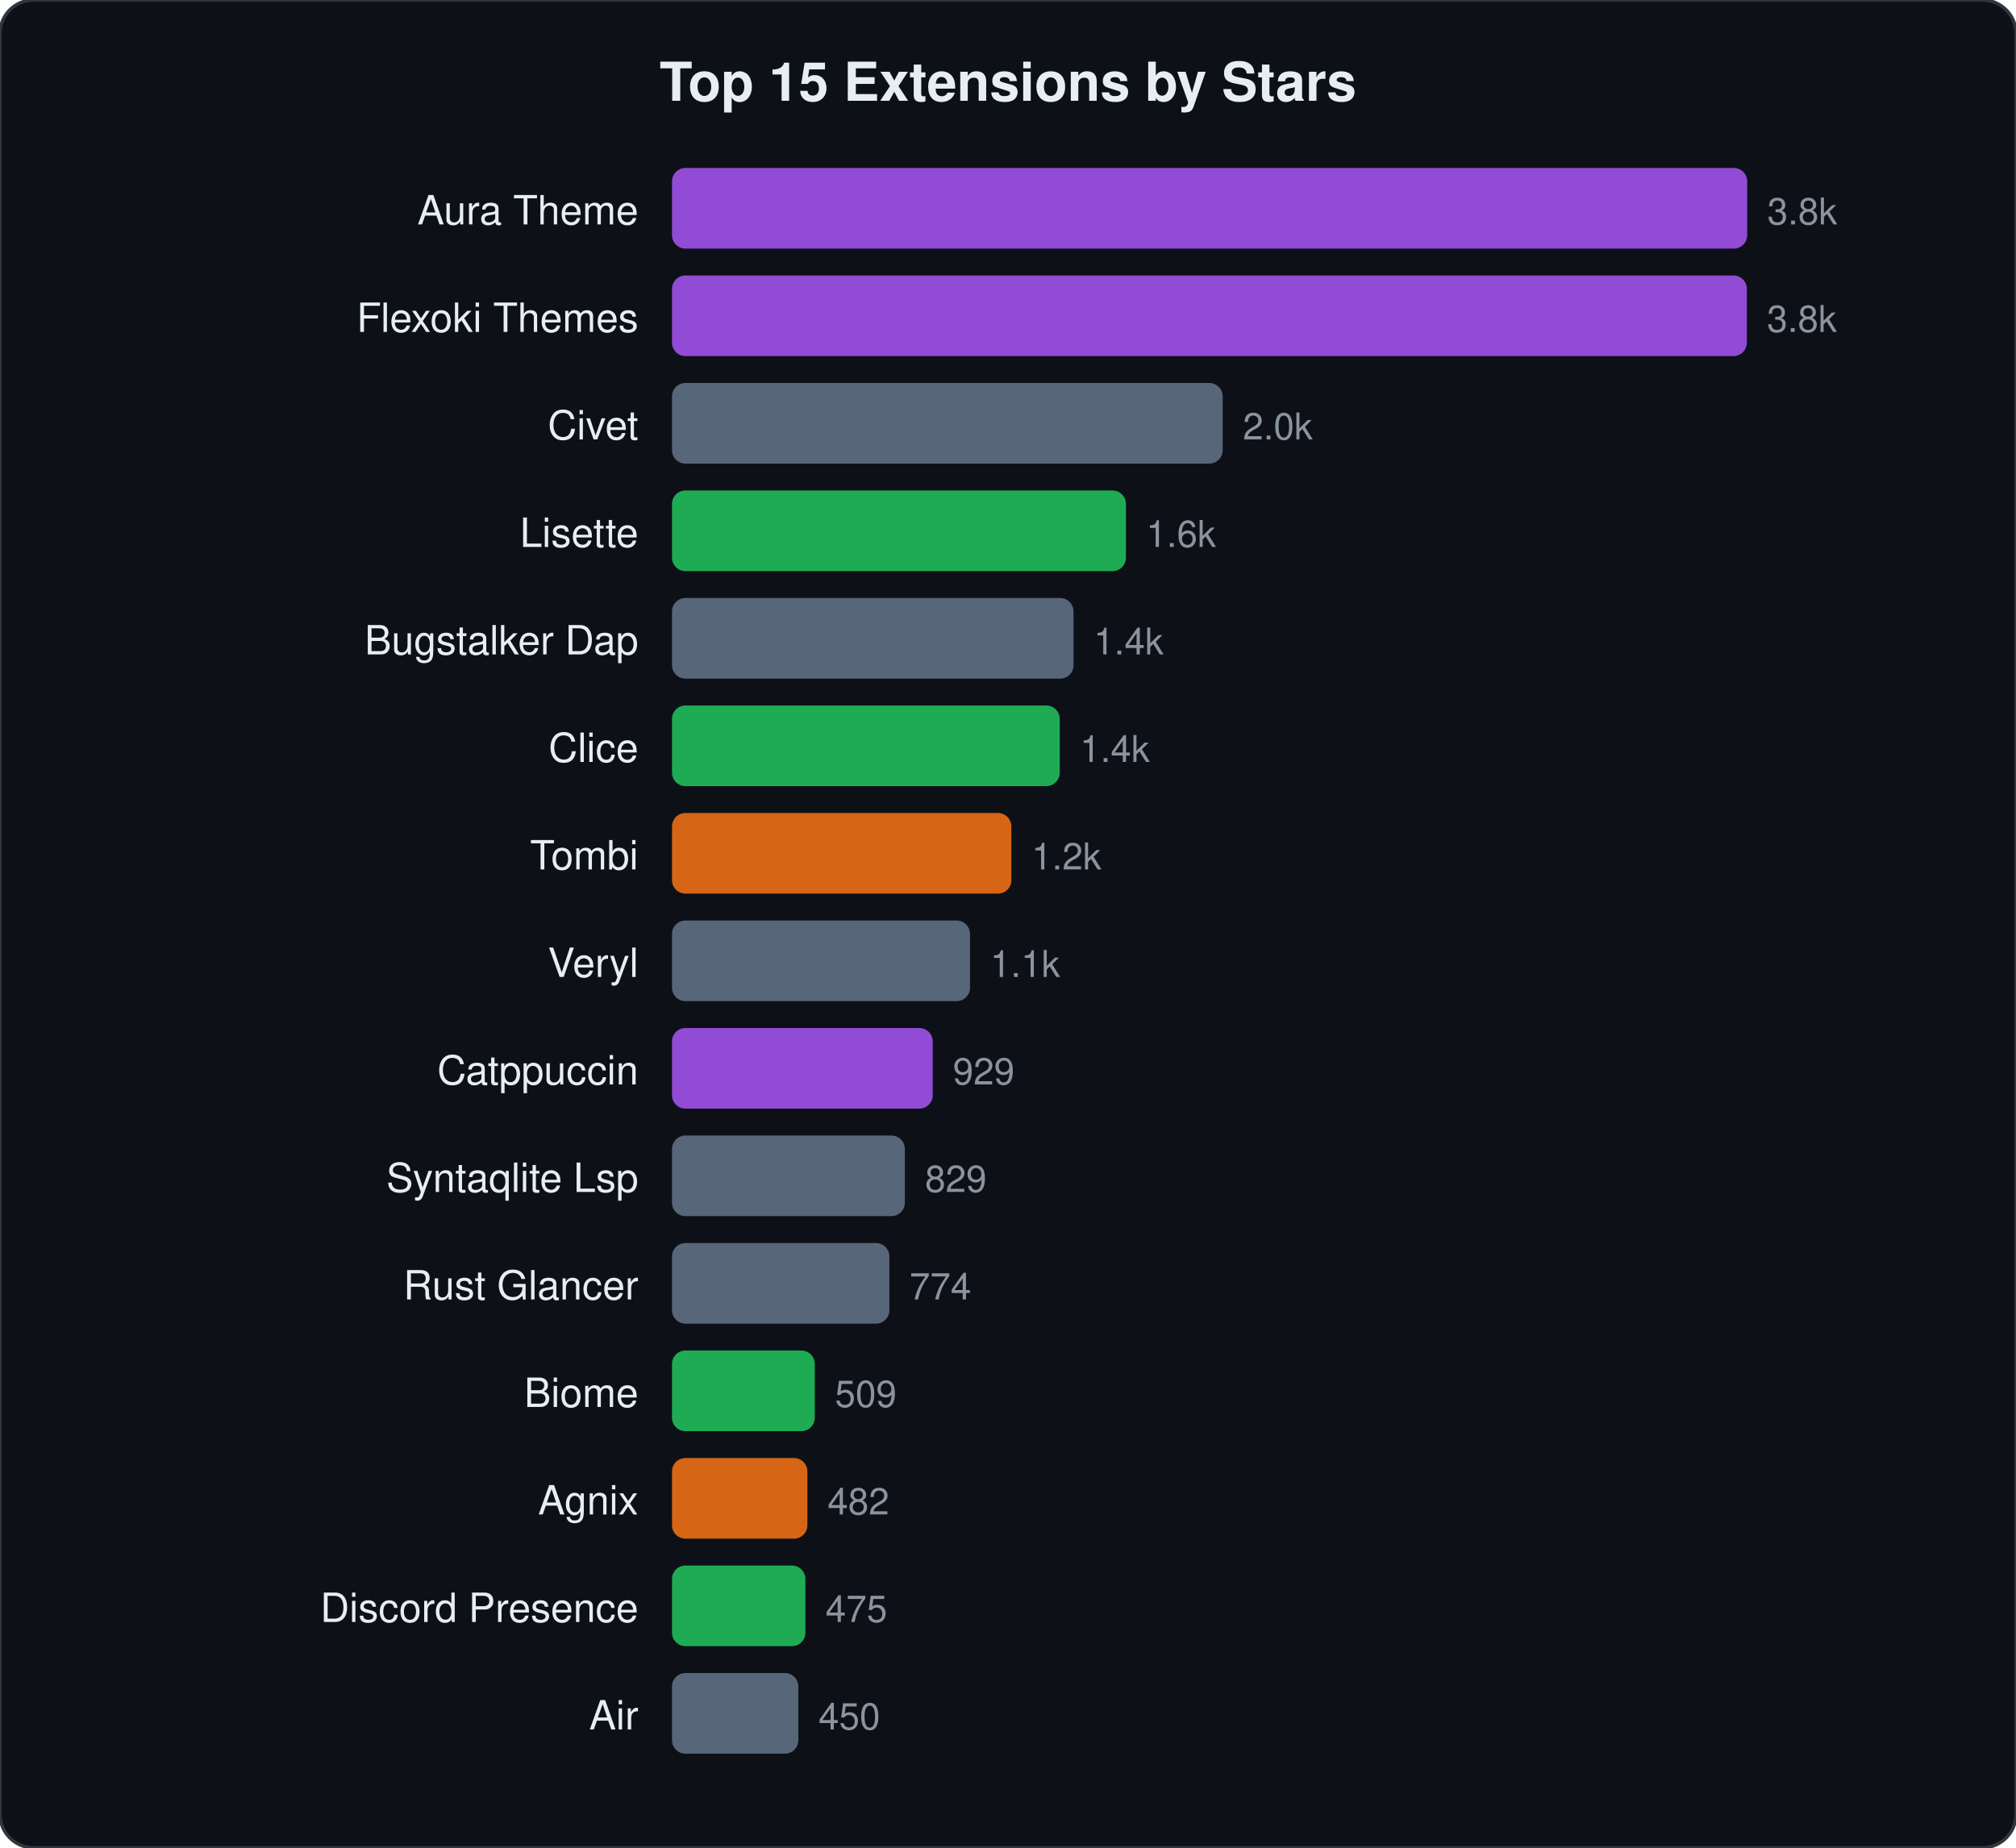
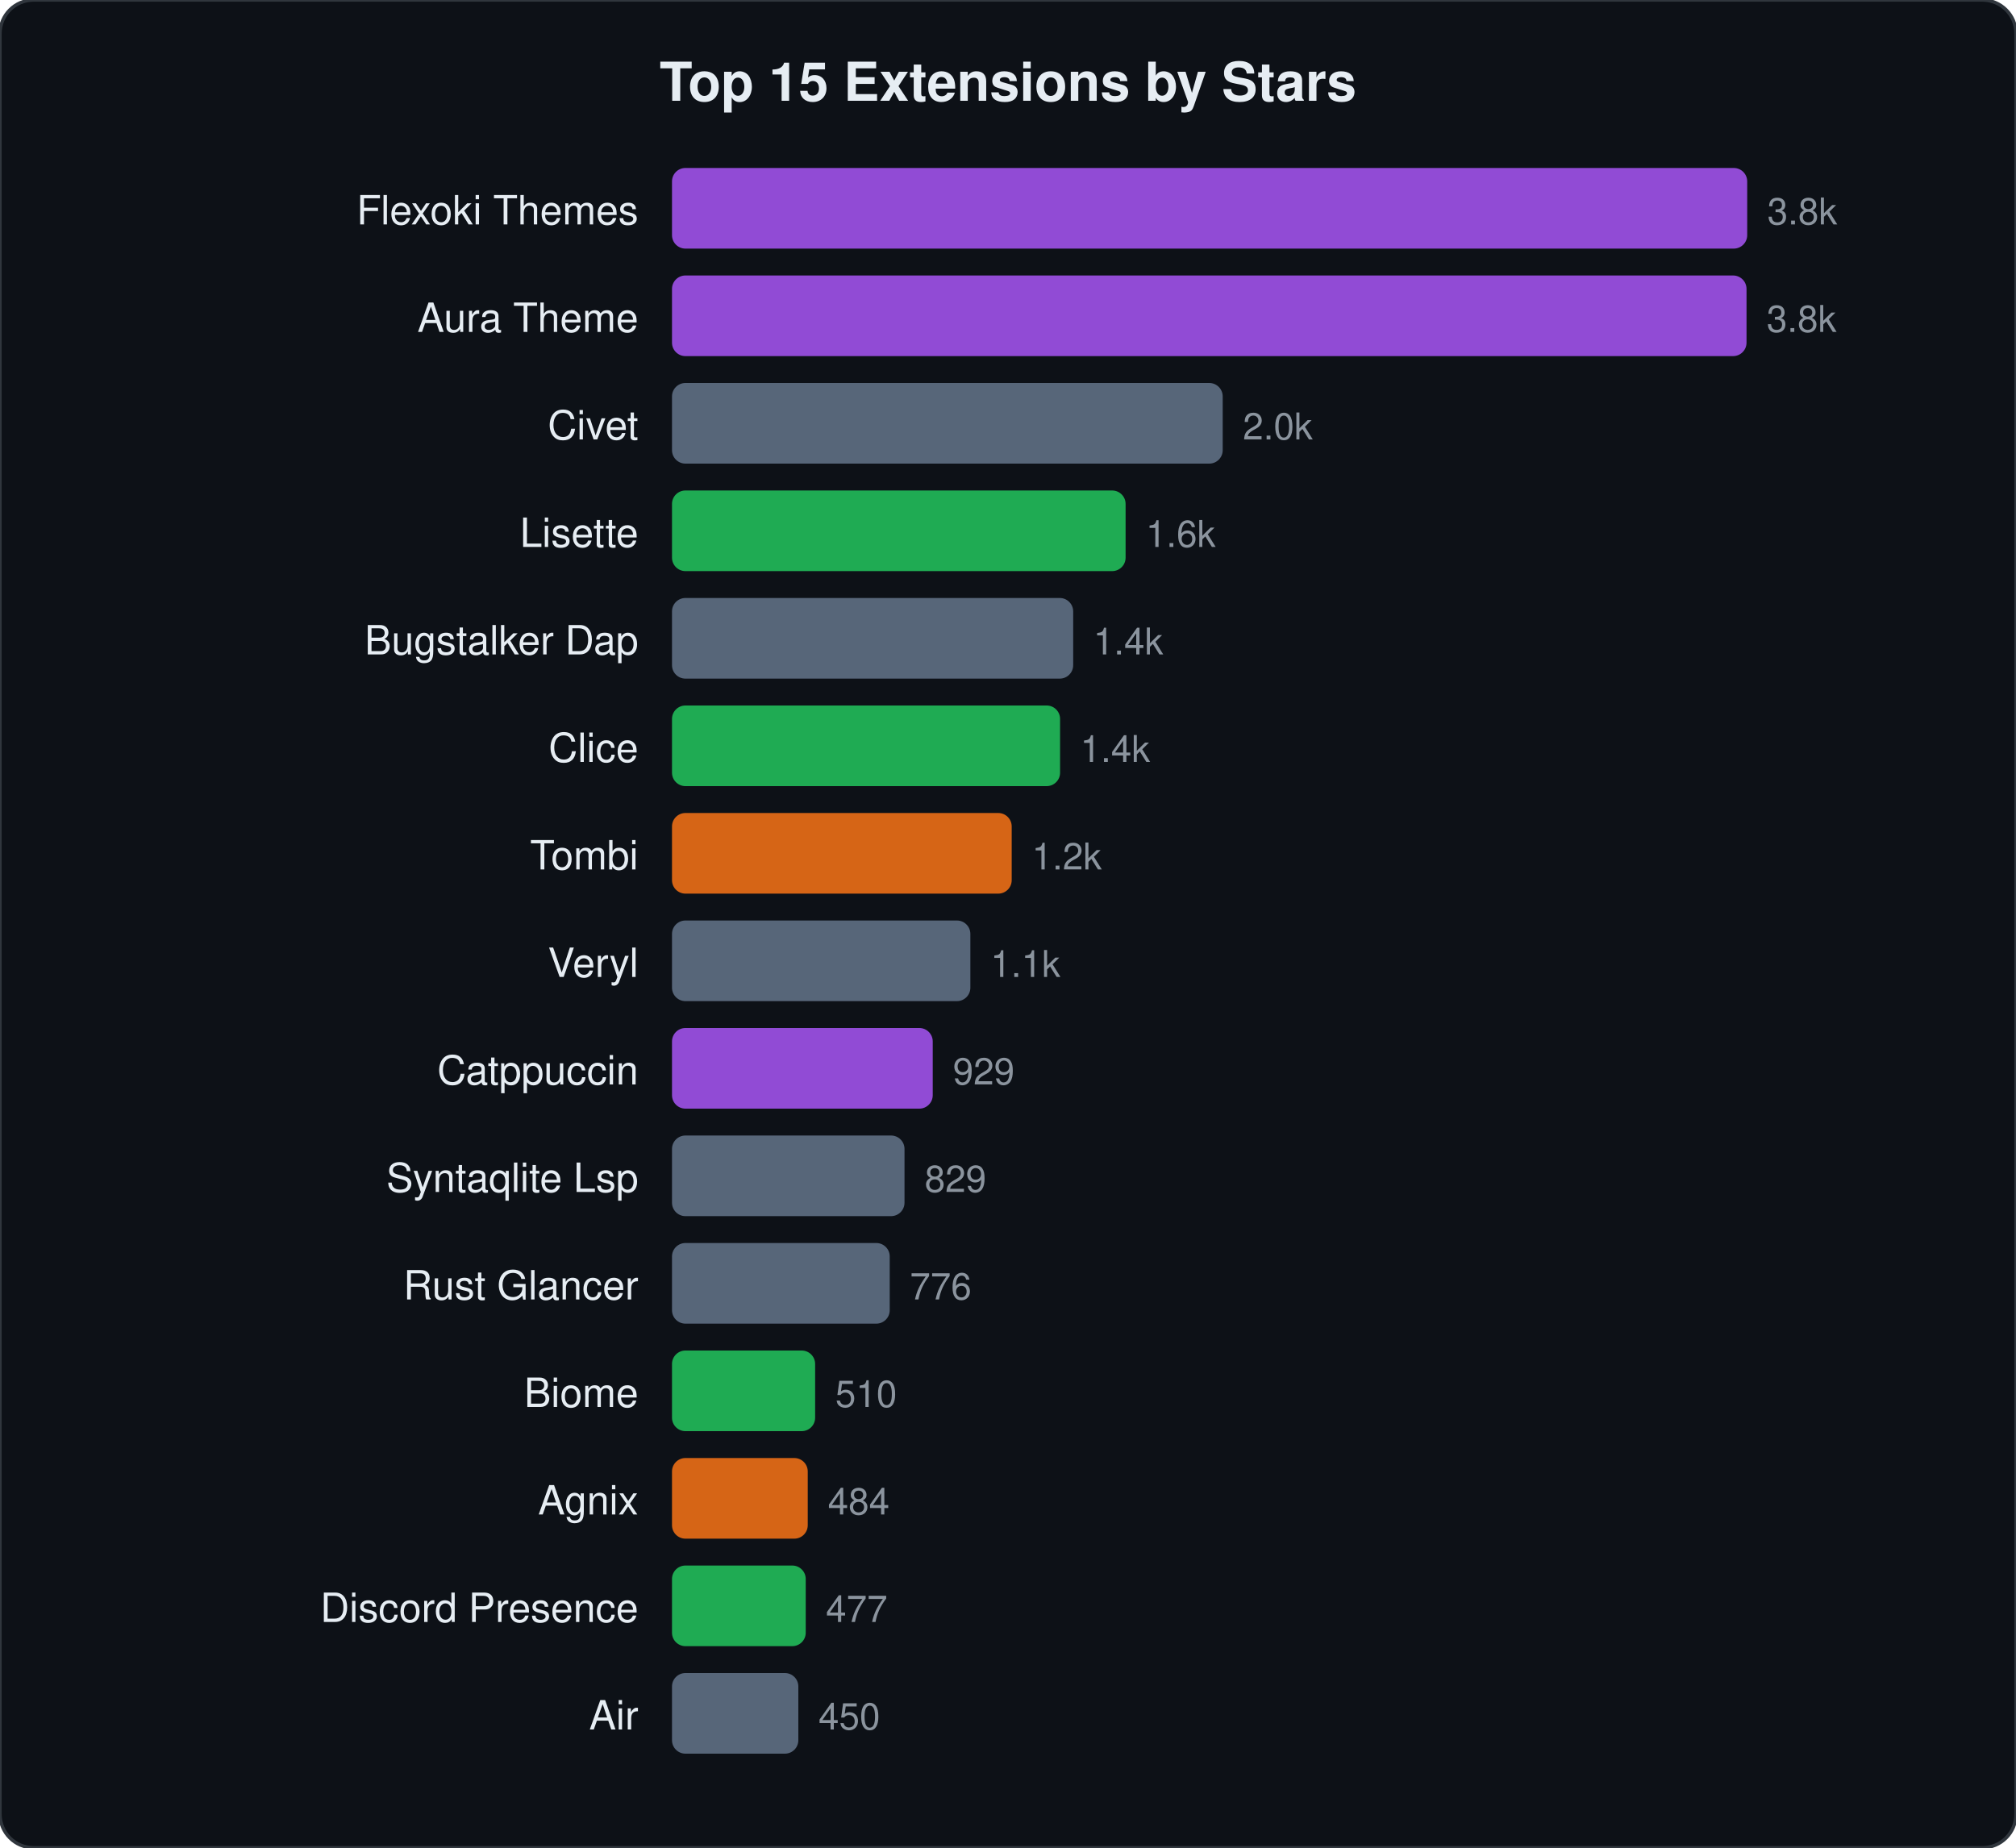
<svg xmlns="http://www.w3.org/2000/svg" viewBox="0 0 600 550" width="600" height="550">
  <style>text{font-family:-apple-system,BlinkMacSystemFont,"Segoe UI",Helvetica,Arial,sans-serif;fill:#e6edf3}.name{font-size:12px}.stars{font-size:11px;fill:#8b949e}.title{font-size:16px;font-weight:600}</style>
  <rect width="600" height="550" rx="10" fill="#0d1117" stroke="#30363d" stroke-width="1" />
  <text x="300" y="30" text-anchor="middle" class="title">Top 15 Extensions by Stars</text>
-   <text x="190" y="66.8" text-anchor="end" class="name">Aura Theme</text>
+   <text x="190" y="66.8" text-anchor="end" class="name">Flexoki Themes</text>
  <rect x="200" y="50.0" width="320.0" height="24" rx="4" fill="#a855f7" opacity="0.85" />
  <text x="526.0" y="66.8" class="stars">3.8k</text>
-   <text x="190" y="98.8" text-anchor="end" class="name">Flexoki Themes</text>
-   <rect x="200" y="82.0" width="319.9" height="24" rx="4" fill="#a855f7" opacity="0.85" />
-   <text x="525.9" y="98.8" class="stars">3.8k</text>
+   <text x="190" y="98.8" text-anchor="end" class="name">Aura Theme</text>
+   <rect x="200" y="82.0" width="319.8" height="24" rx="4" fill="#a855f7" opacity="0.85" />
+   <text x="525.8" y="98.8" class="stars">3.8k</text>
  <text x="190" y="130.8" text-anchor="end" class="name">Civet</text>
  <rect x="200" y="114.0" width="163.9" height="24" rx="4" fill="#64748b" opacity="0.85" />
  <text x="369.9" y="130.8" class="stars">2.0k</text>
  <text x="190" y="162.8" text-anchor="end" class="name">Lisette</text>
-   <rect x="200" y="146.0" width="135.1" height="24" rx="4" fill="#22c55e" opacity="0.85" />
-   <text x="341.1" y="162.8" class="stars">1.6k</text>
+   <rect x="200" y="146.0" width="135.0" height="24" rx="4" fill="#22c55e" opacity="0.85" />
+   <text x="341.0" y="162.8" class="stars">1.6k</text>
  <text x="190" y="194.8" text-anchor="end" class="name">Bugstalker Dap</text>
-   <rect x="200" y="178.0" width="119.5" height="24" rx="4" fill="#64748b" opacity="0.85" />
-   <text x="325.5" y="194.8" class="stars">1.4k</text>
+   <rect x="200" y="178.0" width="119.4" height="24" rx="4" fill="#64748b" opacity="0.85" />
+   <text x="325.4" y="194.8" class="stars">1.4k</text>
  <text x="190" y="226.8" text-anchor="end" class="name">Clice</text>
-   <rect x="200" y="210.0" width="115.4" height="24" rx="4" fill="#22c55e" opacity="0.85" />
-   <text x="321.4" y="226.8" class="stars">1.4k</text>
+   <rect x="200" y="210.0" width="115.5" height="24" rx="4" fill="#22c55e" opacity="0.85" />
+   <text x="321.5" y="226.8" class="stars">1.4k</text>
  <text x="190" y="258.8" text-anchor="end" class="name">Tombi</text>
-   <rect x="200" y="242.0" width="101.0" height="24" rx="4" fill="#f97316" opacity="0.85" />
-   <text x="307.0" y="258.8" class="stars">1.2k</text>
+   <rect x="200" y="242.0" width="101.1" height="24" rx="4" fill="#f97316" opacity="0.85" />
+   <text x="307.1" y="258.8" class="stars">1.2k</text>
  <text x="190" y="290.8" text-anchor="end" class="name">Veryl</text>
-   <rect x="200" y="274.0" width="88.7" height="24" rx="4" fill="#64748b" opacity="0.85" />
-   <text x="294.7" y="290.8" class="stars">1.1k</text>
+   <rect x="200" y="274.0" width="88.8" height="24" rx="4" fill="#64748b" opacity="0.85" />
+   <text x="294.8" y="290.8" class="stars">1.1k</text>
  <text x="190" y="322.8" text-anchor="end" class="name">Catppuccin</text>
  <rect x="200" y="306.0" width="77.6" height="24" rx="4" fill="#a855f7" opacity="0.85" />
  <text x="283.6" y="322.8" class="stars">929</text>
  <text x="190" y="354.8" text-anchor="end" class="name">Syntaqlite Lsp</text>
-   <rect x="200" y="338.0" width="69.3" height="24" rx="4" fill="#64748b" opacity="0.85" />
-   <text x="275.3" y="354.8" class="stars">829</text>
+   <rect x="200" y="338.0" width="69.2" height="24" rx="4" fill="#64748b" opacity="0.85" />
+   <text x="275.2" y="354.8" class="stars">829</text>
  <text x="190" y="386.8" text-anchor="end" class="name">Rust Glancer</text>
-   <rect x="200" y="370.0" width="64.7" height="24" rx="4" fill="#64748b" opacity="0.85" />
-   <text x="270.7" y="386.8" class="stars">774</text>
+   <rect x="200" y="370.0" width="64.8" height="24" rx="4" fill="#64748b" opacity="0.85" />
+   <text x="270.8" y="386.8" class="stars">776</text>
  <text x="190" y="418.8" text-anchor="end" class="name">Biome</text>
-   <rect x="200" y="402.0" width="42.5" height="24" rx="4" fill="#22c55e" opacity="0.85" />
-   <text x="248.5" y="418.8" class="stars">509</text>
+   <rect x="200" y="402.0" width="42.6" height="24" rx="4" fill="#22c55e" opacity="0.85" />
+   <text x="248.6" y="418.8" class="stars">510</text>
  <text x="190" y="450.8" text-anchor="end" class="name">Agnix</text>
-   <rect x="200" y="434.0" width="40.3" height="24" rx="4" fill="#f97316" opacity="0.85" />
-   <text x="246.3" y="450.8" class="stars">482</text>
+   <rect x="200" y="434.0" width="40.4" height="24" rx="4" fill="#f97316" opacity="0.85" />
+   <text x="246.4" y="450.8" class="stars">484</text>
  <text x="190" y="482.8" text-anchor="end" class="name">Discord Presence</text>
-   <rect x="200" y="466.0" width="39.7" height="24" rx="4" fill="#22c55e" opacity="0.85" />
-   <text x="245.7" y="482.8" class="stars">475</text>
+   <rect x="200" y="466.0" width="39.8" height="24" rx="4" fill="#22c55e" opacity="0.85" />
+   <text x="245.8" y="482.8" class="stars">477</text>
  <text x="190" y="514.8" text-anchor="end" class="name">Air</text>
  <rect x="200" y="498.0" width="37.6" height="24" rx="4" fill="#64748b" opacity="0.85" />
  <text x="243.6" y="514.8" class="stars">450</text>
</svg>
